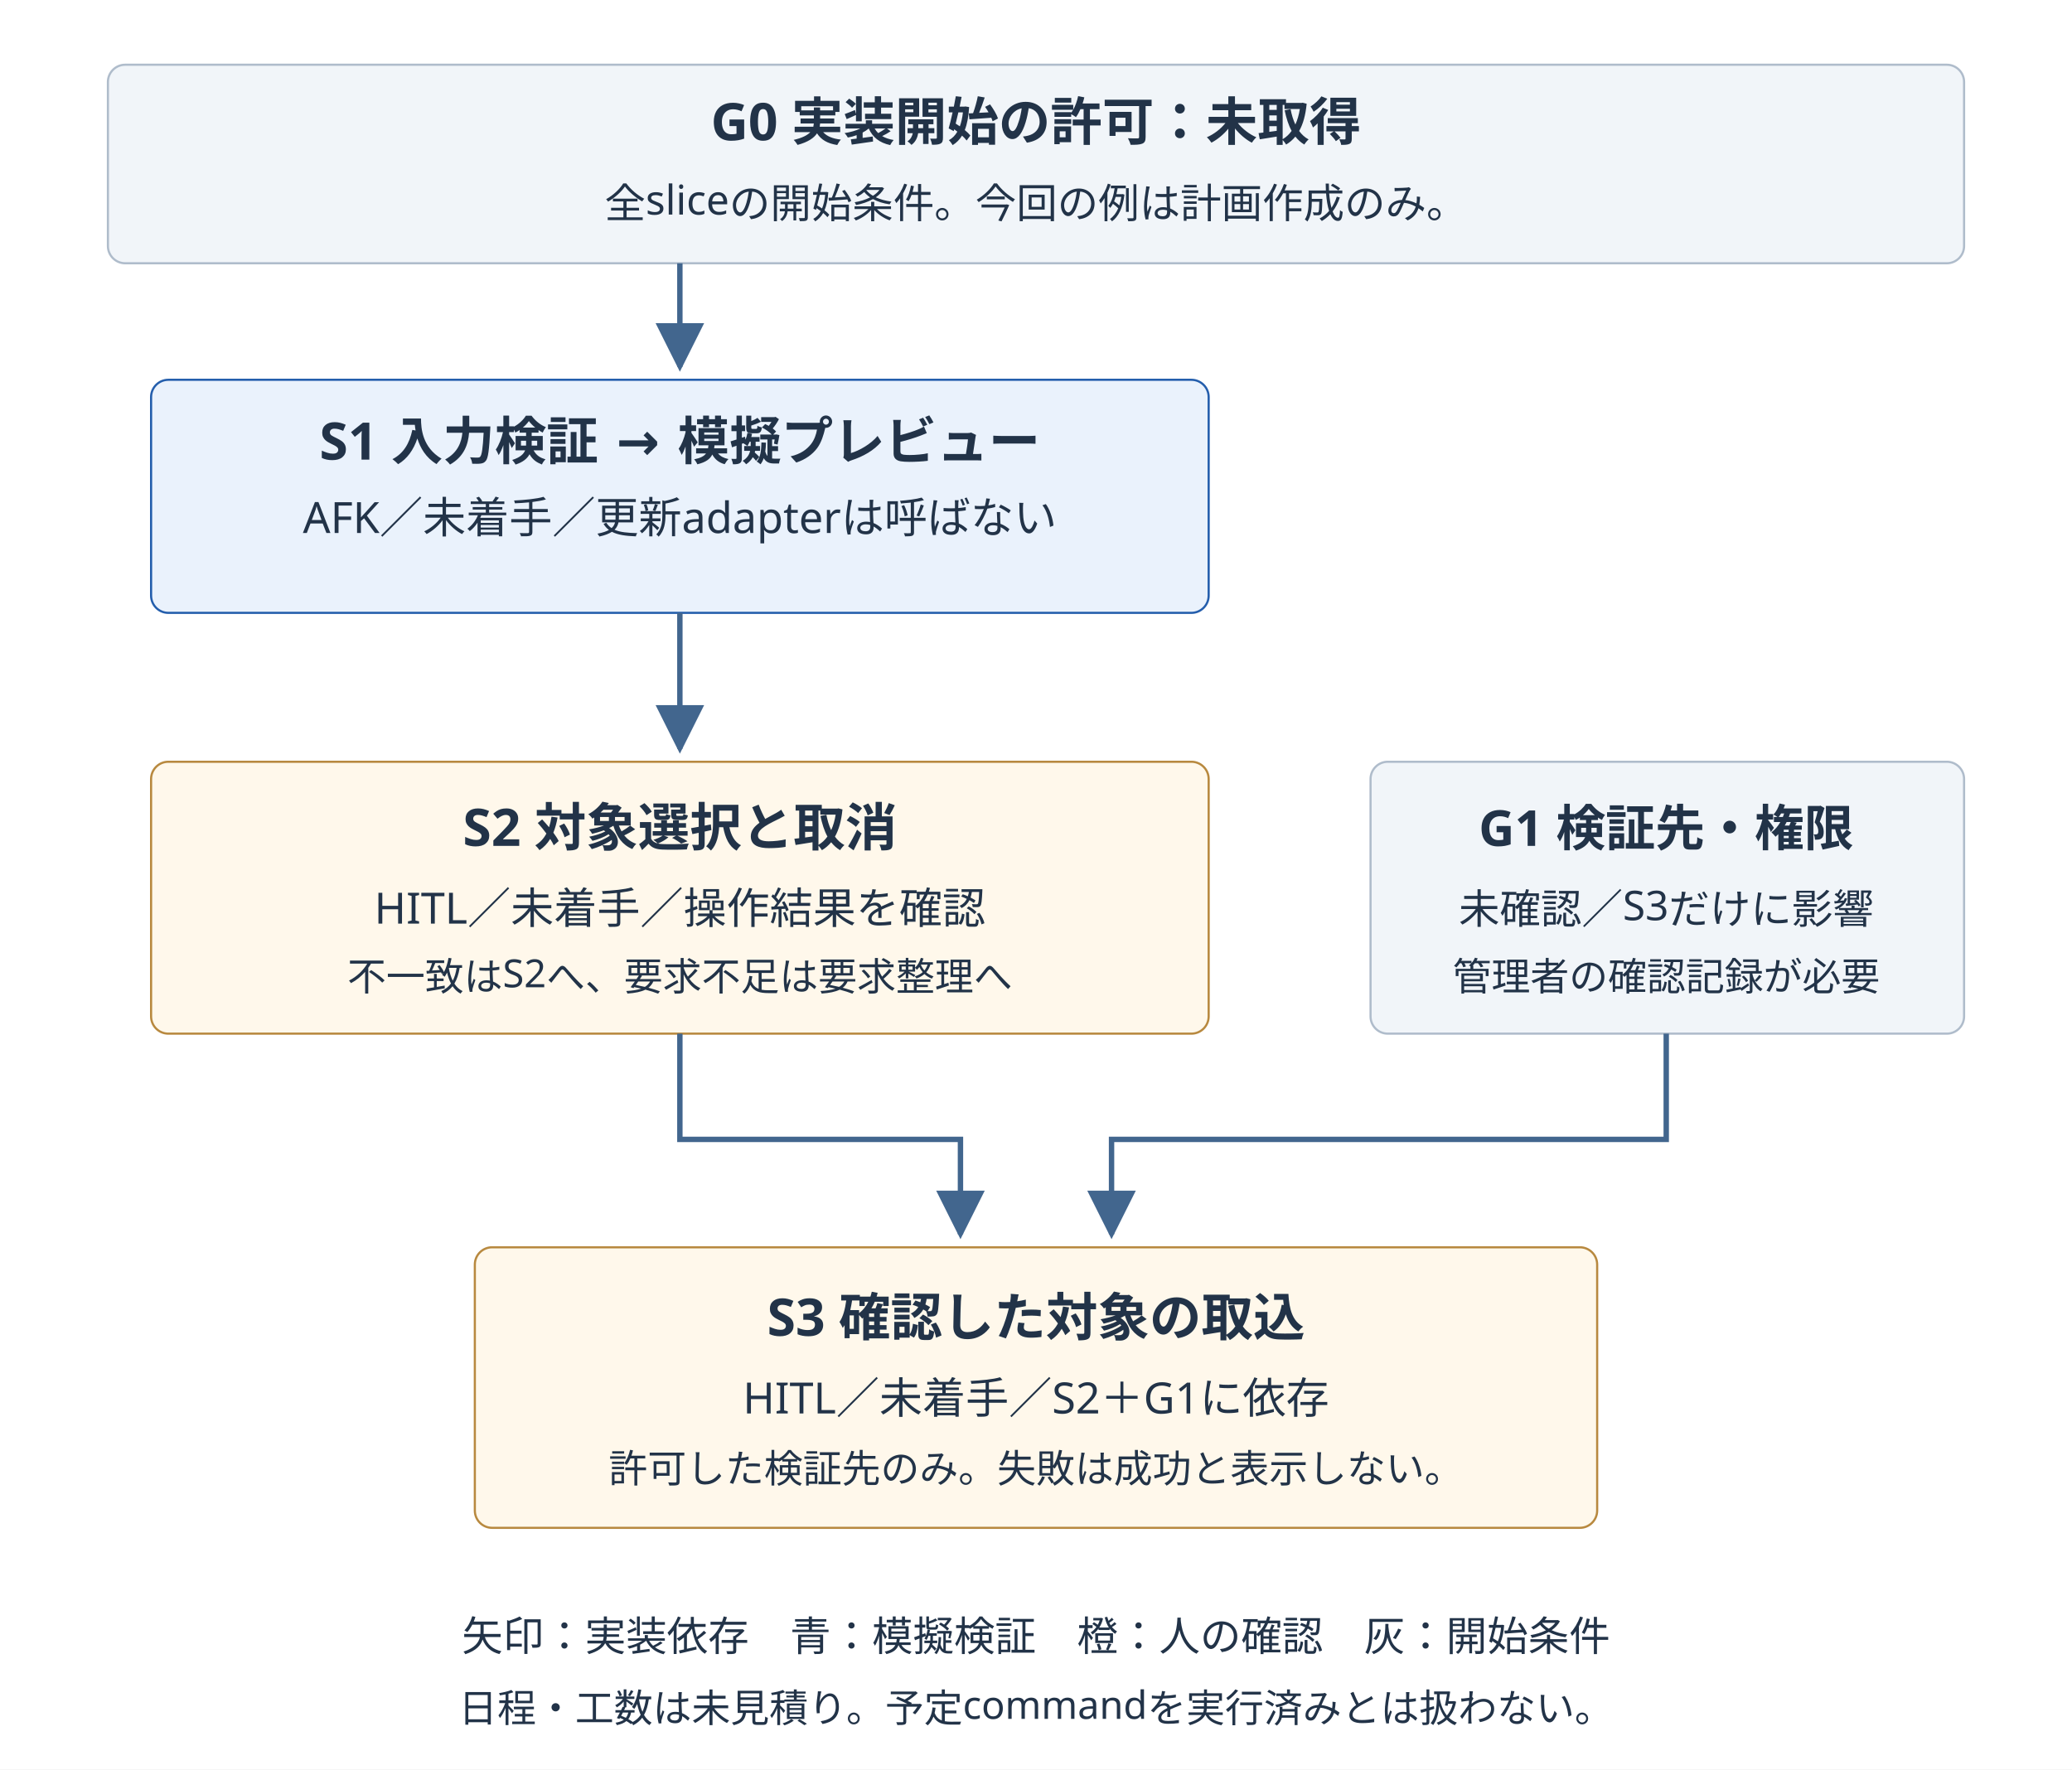
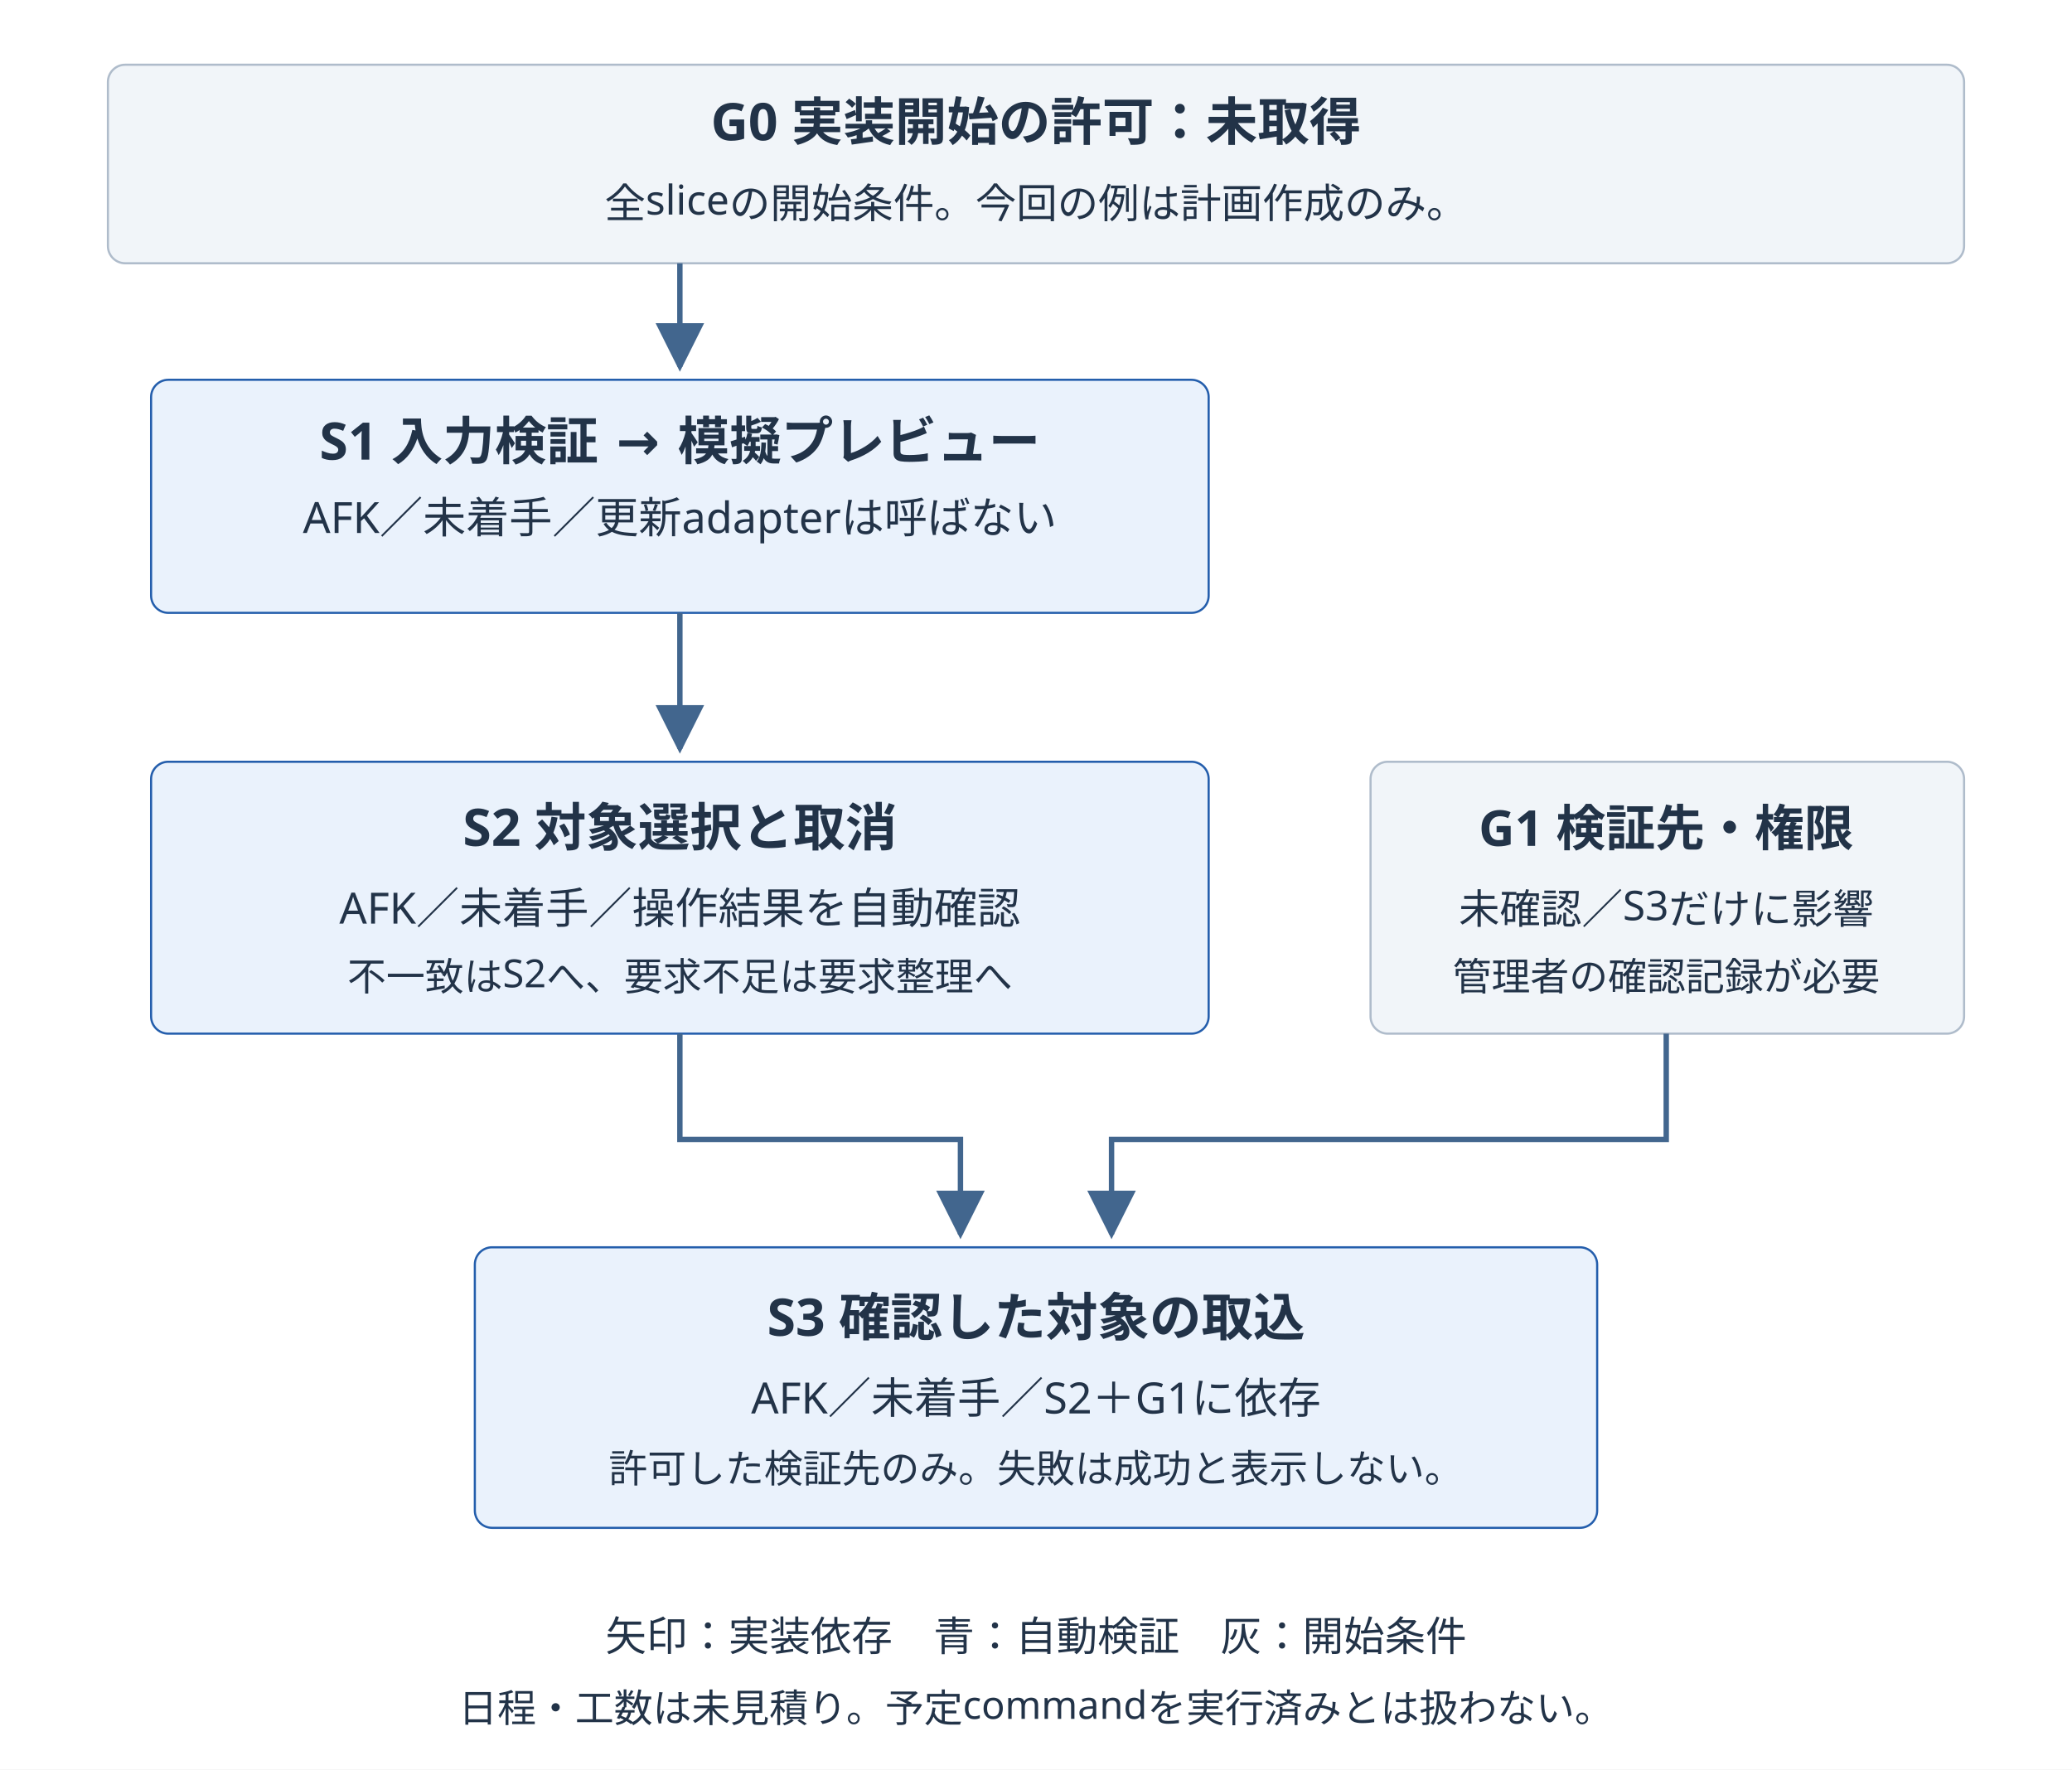
<svg xmlns="http://www.w3.org/2000/svg" viewBox="0 0 960 820" role="img" aria-labelledby="title description">
  <rect width="960" height="820" fill="#fff" />
  <defs>
    <marker id="arrow" viewBox="0 0 10 10" refX="9" refY="5" markerWidth="9" markerHeight="9" orient="auto">
      <path d="M0 0L10 5L0 10" fill="#42668e" />
    </marker>
  </defs>
  <g font-family="Meiryo,sans-serif" text-anchor="middle" fill="#223348">
    <rect x="50" y="30" width="860" height="92" rx="8" fill="#f1f5f9" stroke="#afbccb" />
    <text x="480" y="65" font-size="24" font-weight="bold">G0 実装開始の許可：未取得</text>
    <text x="480" y="101" font-size="19">全sliceの開始条件。今回の例は計画作成のみ。</text>
    <rect x="70" y="176" width="490" height="108" rx="8" fill="#eaf2fc" stroke="#245eac" />
    <text x="315" y="213" font-size="24" font-weight="bold">S1 入力検証 → 模擬プレビュー</text>
    <text x="315" y="247" font-size="20">AFK／未着手／更新adapterは呼ばない</text>
-     <rect x="70" y="353" width="490" height="126" rx="8" fill="#fff8eb" stroke="#b8893f" />
+     <rect x="70" y="353" width="490" height="126" rx="8" fill="#eaf2fc" stroke="#245eac" />
    <text x="315" y="392" font-size="24" font-weight="bold">S2 対象選択と取消</text>
-     <text x="315" y="428" font-size="20">HITL／未着手／操作結果を確認</text>
+     <text x="315" y="428" font-size="20">AFK／未着手／操作結果を自動確認</text>
    <text x="315" y="459" font-size="18">不一致はS2へ、要求不足は要求整理へ</text>
    <rect x="635" y="353" width="275" height="126" rx="8" fill="#f1f5f9" stroke="#afbccb" />
    <text x="772" y="392" font-size="23" font-weight="bold">G1 検証先・権限</text>
    <text x="772" y="428" font-size="19">未確認／S3だけに影響</text>
    <text x="772" y="459" font-size="18">管理者の確認記録が必要</text>
-     <rect x="220" y="578" width="520" height="130" rx="8" fill="#fff8eb" stroke="#b8893f" />
+     <rect x="220" y="578" width="520" height="130" rx="8" fill="#eaf2fc" stroke="#245eac" />
    <text x="480" y="619" font-size="24" font-weight="bold">S3 確認した対象の取込</text>
-     <text x="480" y="655" font-size="20">HITL／未着手／S2＋G1に依存</text>
+     <text x="480" y="655" font-size="20">AFK／未着手／S2＋G1に依存</text>
    <text x="480" y="687" font-size="18">許可した検証先のみ。失敗は成功と表示しない。</text>
-     <text x="480" y="765" font-size="19">矢印：実装依存　青：模擬検証　橙：人の確認　灰：開始条件</text>
+     <text x="480" y="765" font-size="19">矢印：実装依存　青：自動検証　灰：開始条件</text>
    <text x="480" y="798" font-size="18">日程・工数は未見積り。予定commandを実行済みとは扱わない。</text>
  </g>
  <g fill="none" stroke="#42668e" stroke-width="2.5" marker-end="url(#arrow)">
    <path d="M315 122V170" />
    <path d="M315 284V347" />
    <path d="M315 479V528H445V572" />
    <path d="M772 479V528H515V572" />
  </g>
</svg>
